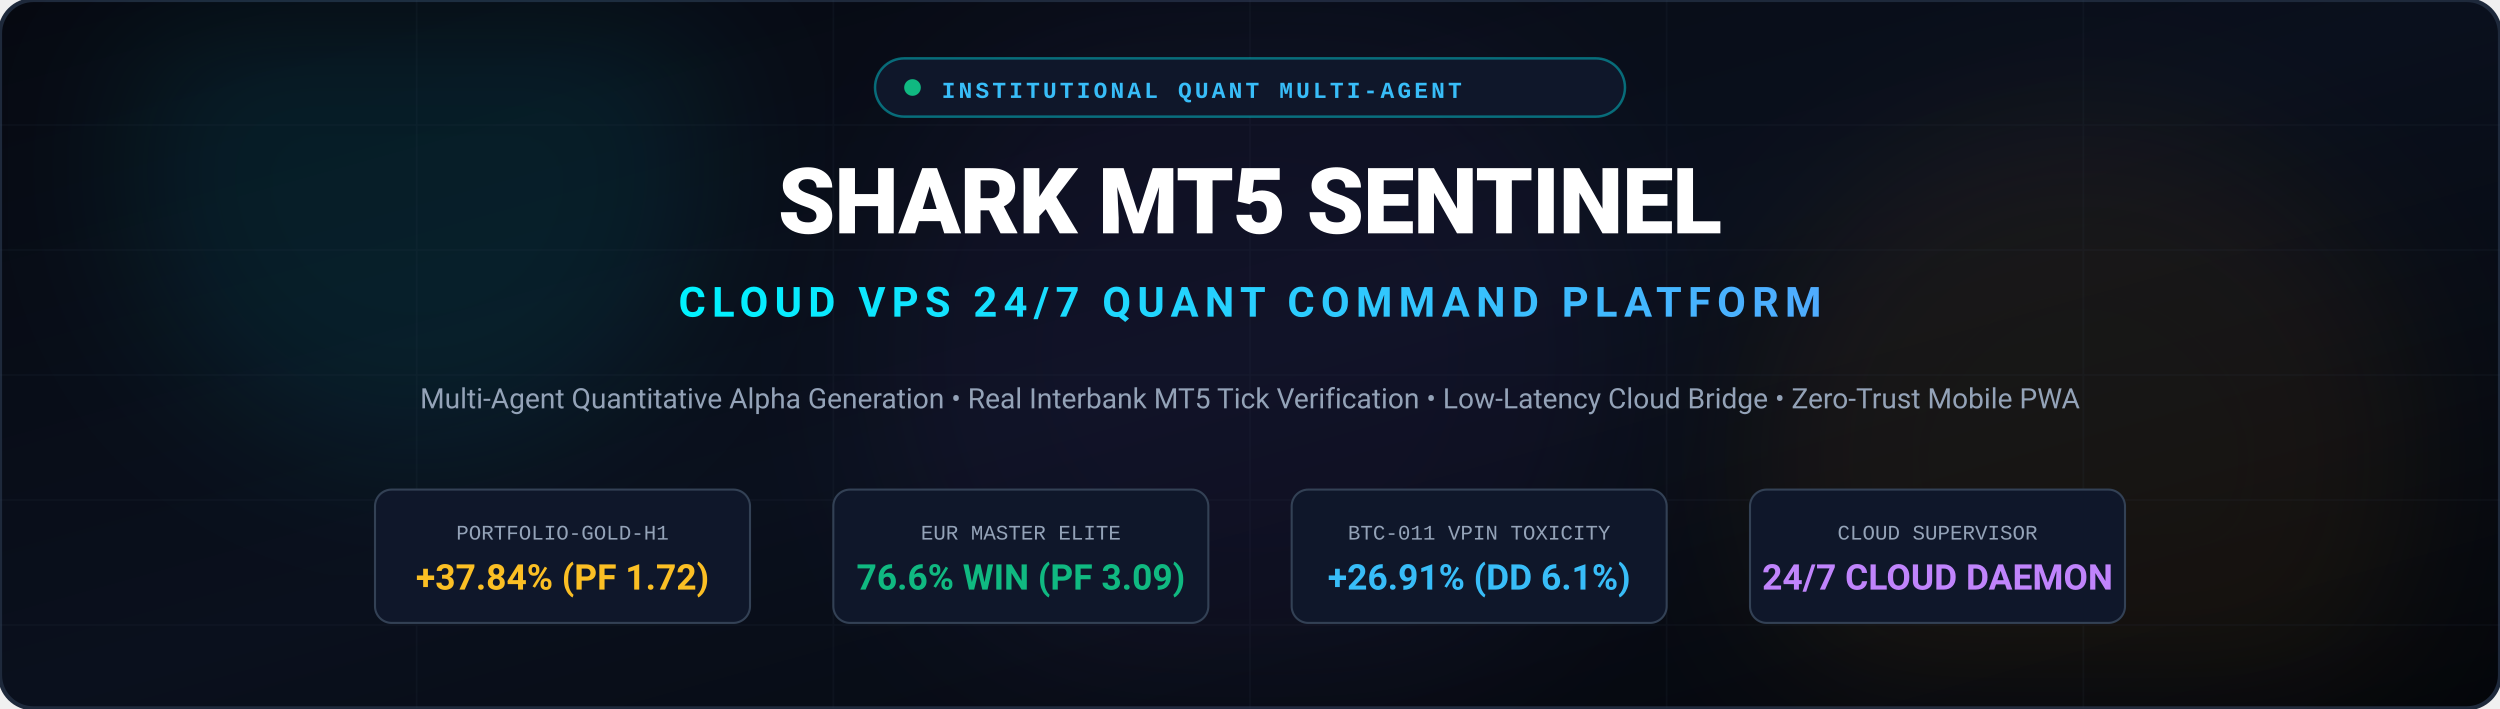
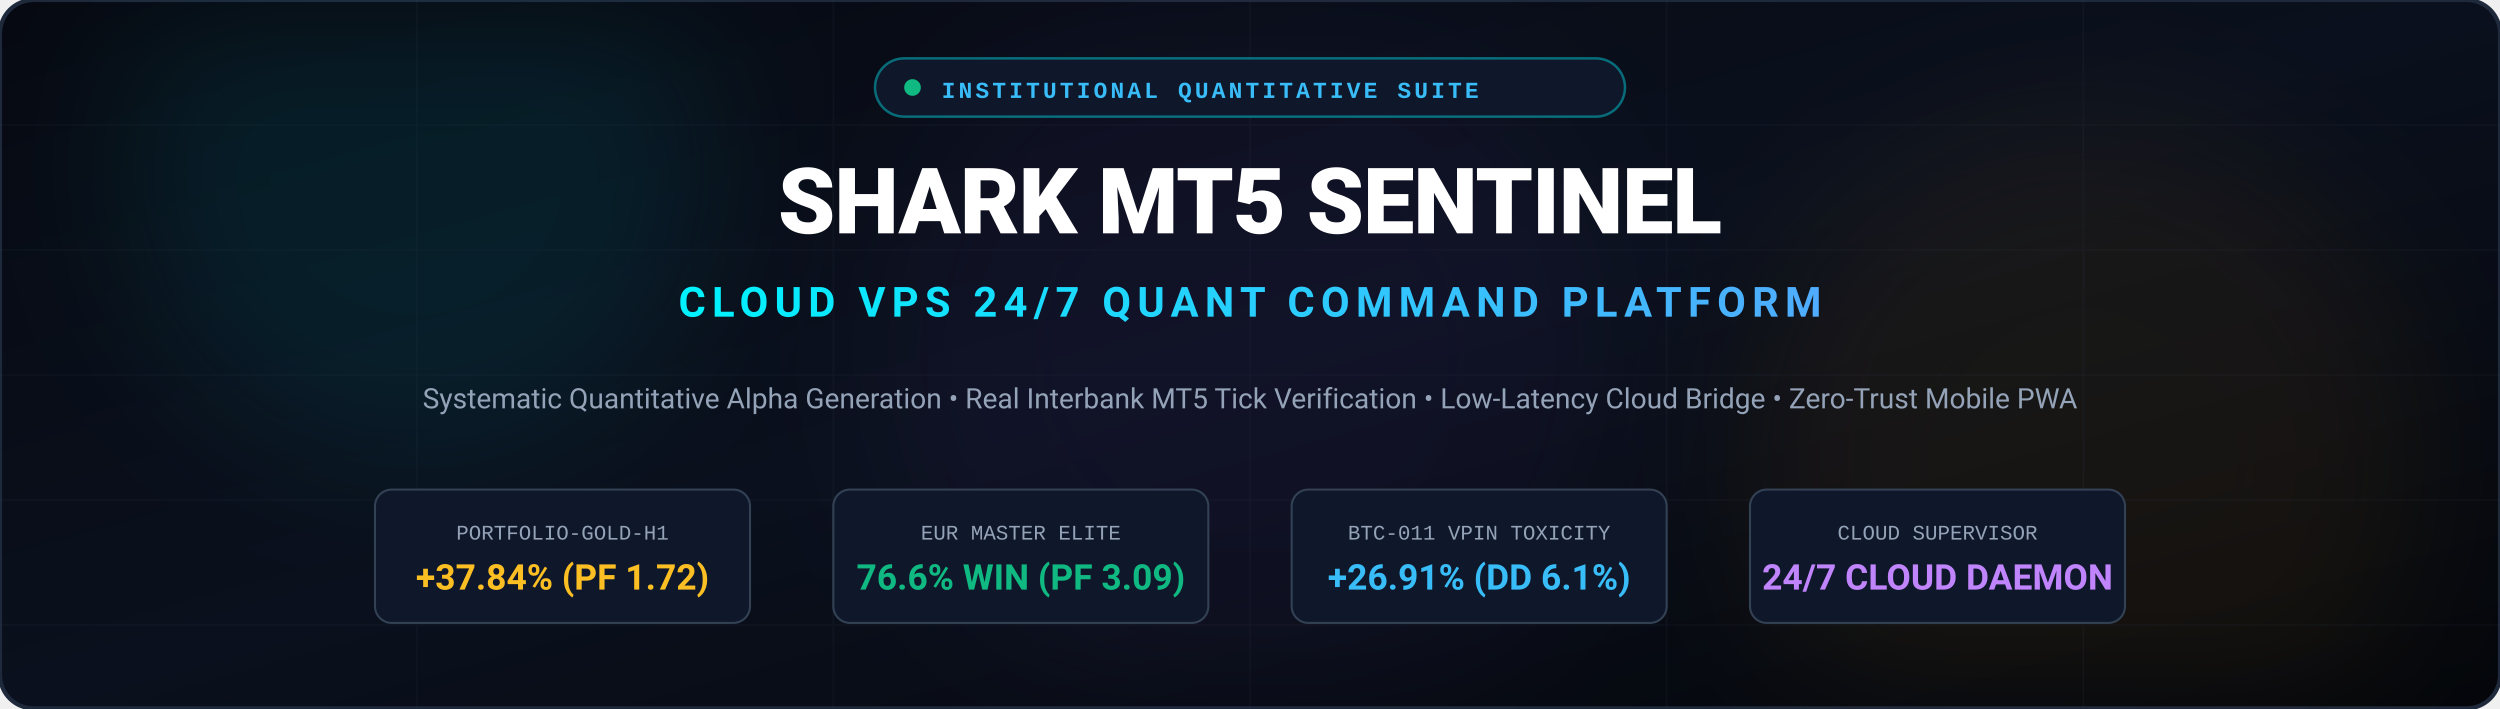
<svg xmlns="http://www.w3.org/2000/svg" width="1200" height="340" viewBox="0 0 1200 340" fill="none">
  <defs>
    <linearGradient id="bg-grad" x1="0%" y1="0%" x2="100%" y2="100%">
      <stop offset="0%" stop-color="#060911" />
      <stop offset="50%" stop-color="#0a101d" />
      <stop offset="100%" stop-color="#04060a" />
    </linearGradient>
    <linearGradient id="cyan-glow" x1="0%" y1="0%" x2="100%" y2="0%">
      <stop offset="0%" stop-color="#00f2fe" />
      <stop offset="100%" stop-color="#4facfe" />
    </linearGradient>
    <filter id="glow-blur" x="-20%" y="-20%" width="140%" height="140%">
      <feGaussianBlur stdDeviation="35" result="blur" />
    </filter>
  </defs>
  <rect width="1200" height="340" rx="16" fill="url(#bg-grad)" stroke="#1e293b" stroke-width="2" />
  <circle cx="200" cy="80" r="140" fill="#00f2fe" opacity="0.08" filter="url(#glow-blur)" />
  <circle cx="1000" cy="220" r="160" fill="#f59e0b" opacity="0.07" filter="url(#glow-blur)" />
  <circle cx="600" cy="170" r="180" fill="#8b5cf6" opacity="0.05" filter="url(#glow-blur)" />
  <g opacity="0.12" stroke="#334155" stroke-width="0.8">
    <line x1="0" y1="60" x2="1200" y2="60" />
    <line x1="0" y1="120" x2="1200" y2="120" />
    <line x1="0" y1="180" x2="1200" y2="180" />
    <line x1="0" y1="240" x2="1200" y2="240" />
    <line x1="0" y1="300" x2="1200" y2="300" />
    <line x1="200" y1="0" x2="200" y2="340" />
    <line x1="400" y1="0" x2="400" y2="340" />
    <line x1="600" y1="0" x2="600" y2="340" />
    <line x1="800" y1="0" x2="800" y2="340" />
    <line x1="1000" y1="0" x2="1000" y2="340" />
  </g>
  <rect x="420" y="28" width="360" height="28" rx="14" fill="#0f172a" stroke="#00f2fe" stroke-opacity="0.4" stroke-width="1.2" />
  <circle cx="438" cy="42" r="4" fill="#10b981" />
-   <text x="452" y="47" font-family="ui-monospace, SFMono-Regular, Menlo, Monaco, Consolas, 'Liberation Mono', monospace" font-size="11" font-weight="600" fill="#38bdf8" letter-spacing="1.5">INSTITUTIONAL QUANT MULTI-AGENT</text>
+   <text x="452" y="47" font-family="ui-monospace, SFMono-Regular, Menlo, Monaco, Consolas, 'Liberation Mono', monospace" font-size="11" font-weight="600" fill="#38bdf8" letter-spacing="1.5">INSTITUTIONAL QUANTITATIVE SUITE</text>
  <text x="600" y="112" font-family="-apple-system, BlinkMacSystemFont, 'Segoe UI', Roboto, Helvetica, Arial, sans-serif" font-size="44" font-weight="800" fill="#ffffff" text-anchor="middle" letter-spacing="-0.5">
    SHARK MT5 SENTINEL
  </text>
  <text x="600" y="152" font-family="-apple-system, BlinkMacSystemFont, 'Segoe UI', Roboto, Helvetica, Arial, sans-serif" font-size="20" font-weight="600" fill="url(#cyan-glow)" text-anchor="middle" letter-spacing="3">
    CLOUD VPS 24/7 QUANT COMMAND PLATFORM
  </text>
  <text x="600" y="196" font-family="-apple-system, BlinkMacSystemFont, 'Segoe UI', Roboto, Helvetica, Arial, sans-serif" font-size="13.5" fill="#94a3b8" text-anchor="middle">
-     Multi-Agent Quantitative Alpha Generation • Real Interbank MT5 Tick Verification • Low-Latency Cloud Bridge • Zero-Trust Mobile PWA
+     Systematic Quantitative Alpha Generation • Real Interbank MT5 Tick Verification • Low-Latency Cloud Bridge • Zero-Trust Mobile PWA
  </text>
  <g transform="translate(180, 235)">
    <rect x="0" y="0" width="180" height="64" rx="8" fill="#0f172a" stroke="#334155" stroke-width="1" />
    <text x="90" y="24" font-family="ui-monospace, SFMono-Regular, Menlo, Monaco, Consolas, 'Liberation Mono', monospace" font-size="10" fill="#94a3b8" text-anchor="middle">PORTFOLIO-GOLD-H1</text>
    <text x="90" y="48" font-family="-apple-system, BlinkMacSystemFont, 'Segoe UI', Roboto, Helvetica, Arial, sans-serif" font-size="17" font-weight="700" fill="#fbbf24" text-anchor="middle">+37.84% (PF 1.72)</text>
    <rect x="220" y="0" width="180" height="64" rx="8" fill="#0f172a" stroke="#334155" stroke-width="1" />
    <text x="310" y="24" font-family="ui-monospace, SFMono-Regular, Menlo, Monaco, Consolas, 'Liberation Mono', monospace" font-size="10" fill="#94a3b8" text-anchor="middle">EUR MASTER ELITE</text>
    <text x="310" y="48" font-family="-apple-system, BlinkMacSystemFont, 'Segoe UI', Roboto, Helvetica, Arial, sans-serif" font-size="17" font-weight="700" fill="#10b981" text-anchor="middle">76.6% WIN (PF 3.09)</text>
    <rect x="440" y="0" width="180" height="64" rx="8" fill="#0f172a" stroke="#334155" stroke-width="1" />
    <text x="530" y="24" font-family="ui-monospace, SFMono-Regular, Menlo, Monaco, Consolas, 'Liberation Mono', monospace" font-size="10" fill="#94a3b8" text-anchor="middle">BTC-011 VPIN TOXICITY</text>
    <text x="530" y="48" font-family="-apple-system, BlinkMacSystemFont, 'Segoe UI', Roboto, Helvetica, Arial, sans-serif" font-size="17" font-weight="700" fill="#38bdf8" text-anchor="middle">+26.91% (DD 6.1%)</text>
    <rect x="660" y="0" width="180" height="64" rx="8" fill="#0f172a" stroke="#334155" stroke-width="1" />
    <text x="750" y="24" font-family="ui-monospace, SFMono-Regular, Menlo, Monaco, Consolas, 'Liberation Mono', monospace" font-size="10" fill="#94a3b8" text-anchor="middle">CLOUD SUPERVISOR</text>
    <text x="750" y="48" font-family="-apple-system, BlinkMacSystemFont, 'Segoe UI', Roboto, Helvetica, Arial, sans-serif" font-size="17" font-weight="700" fill="#c084fc" text-anchor="middle">24/7 CLOUD DAEMON</text>
  </g>
</svg>
